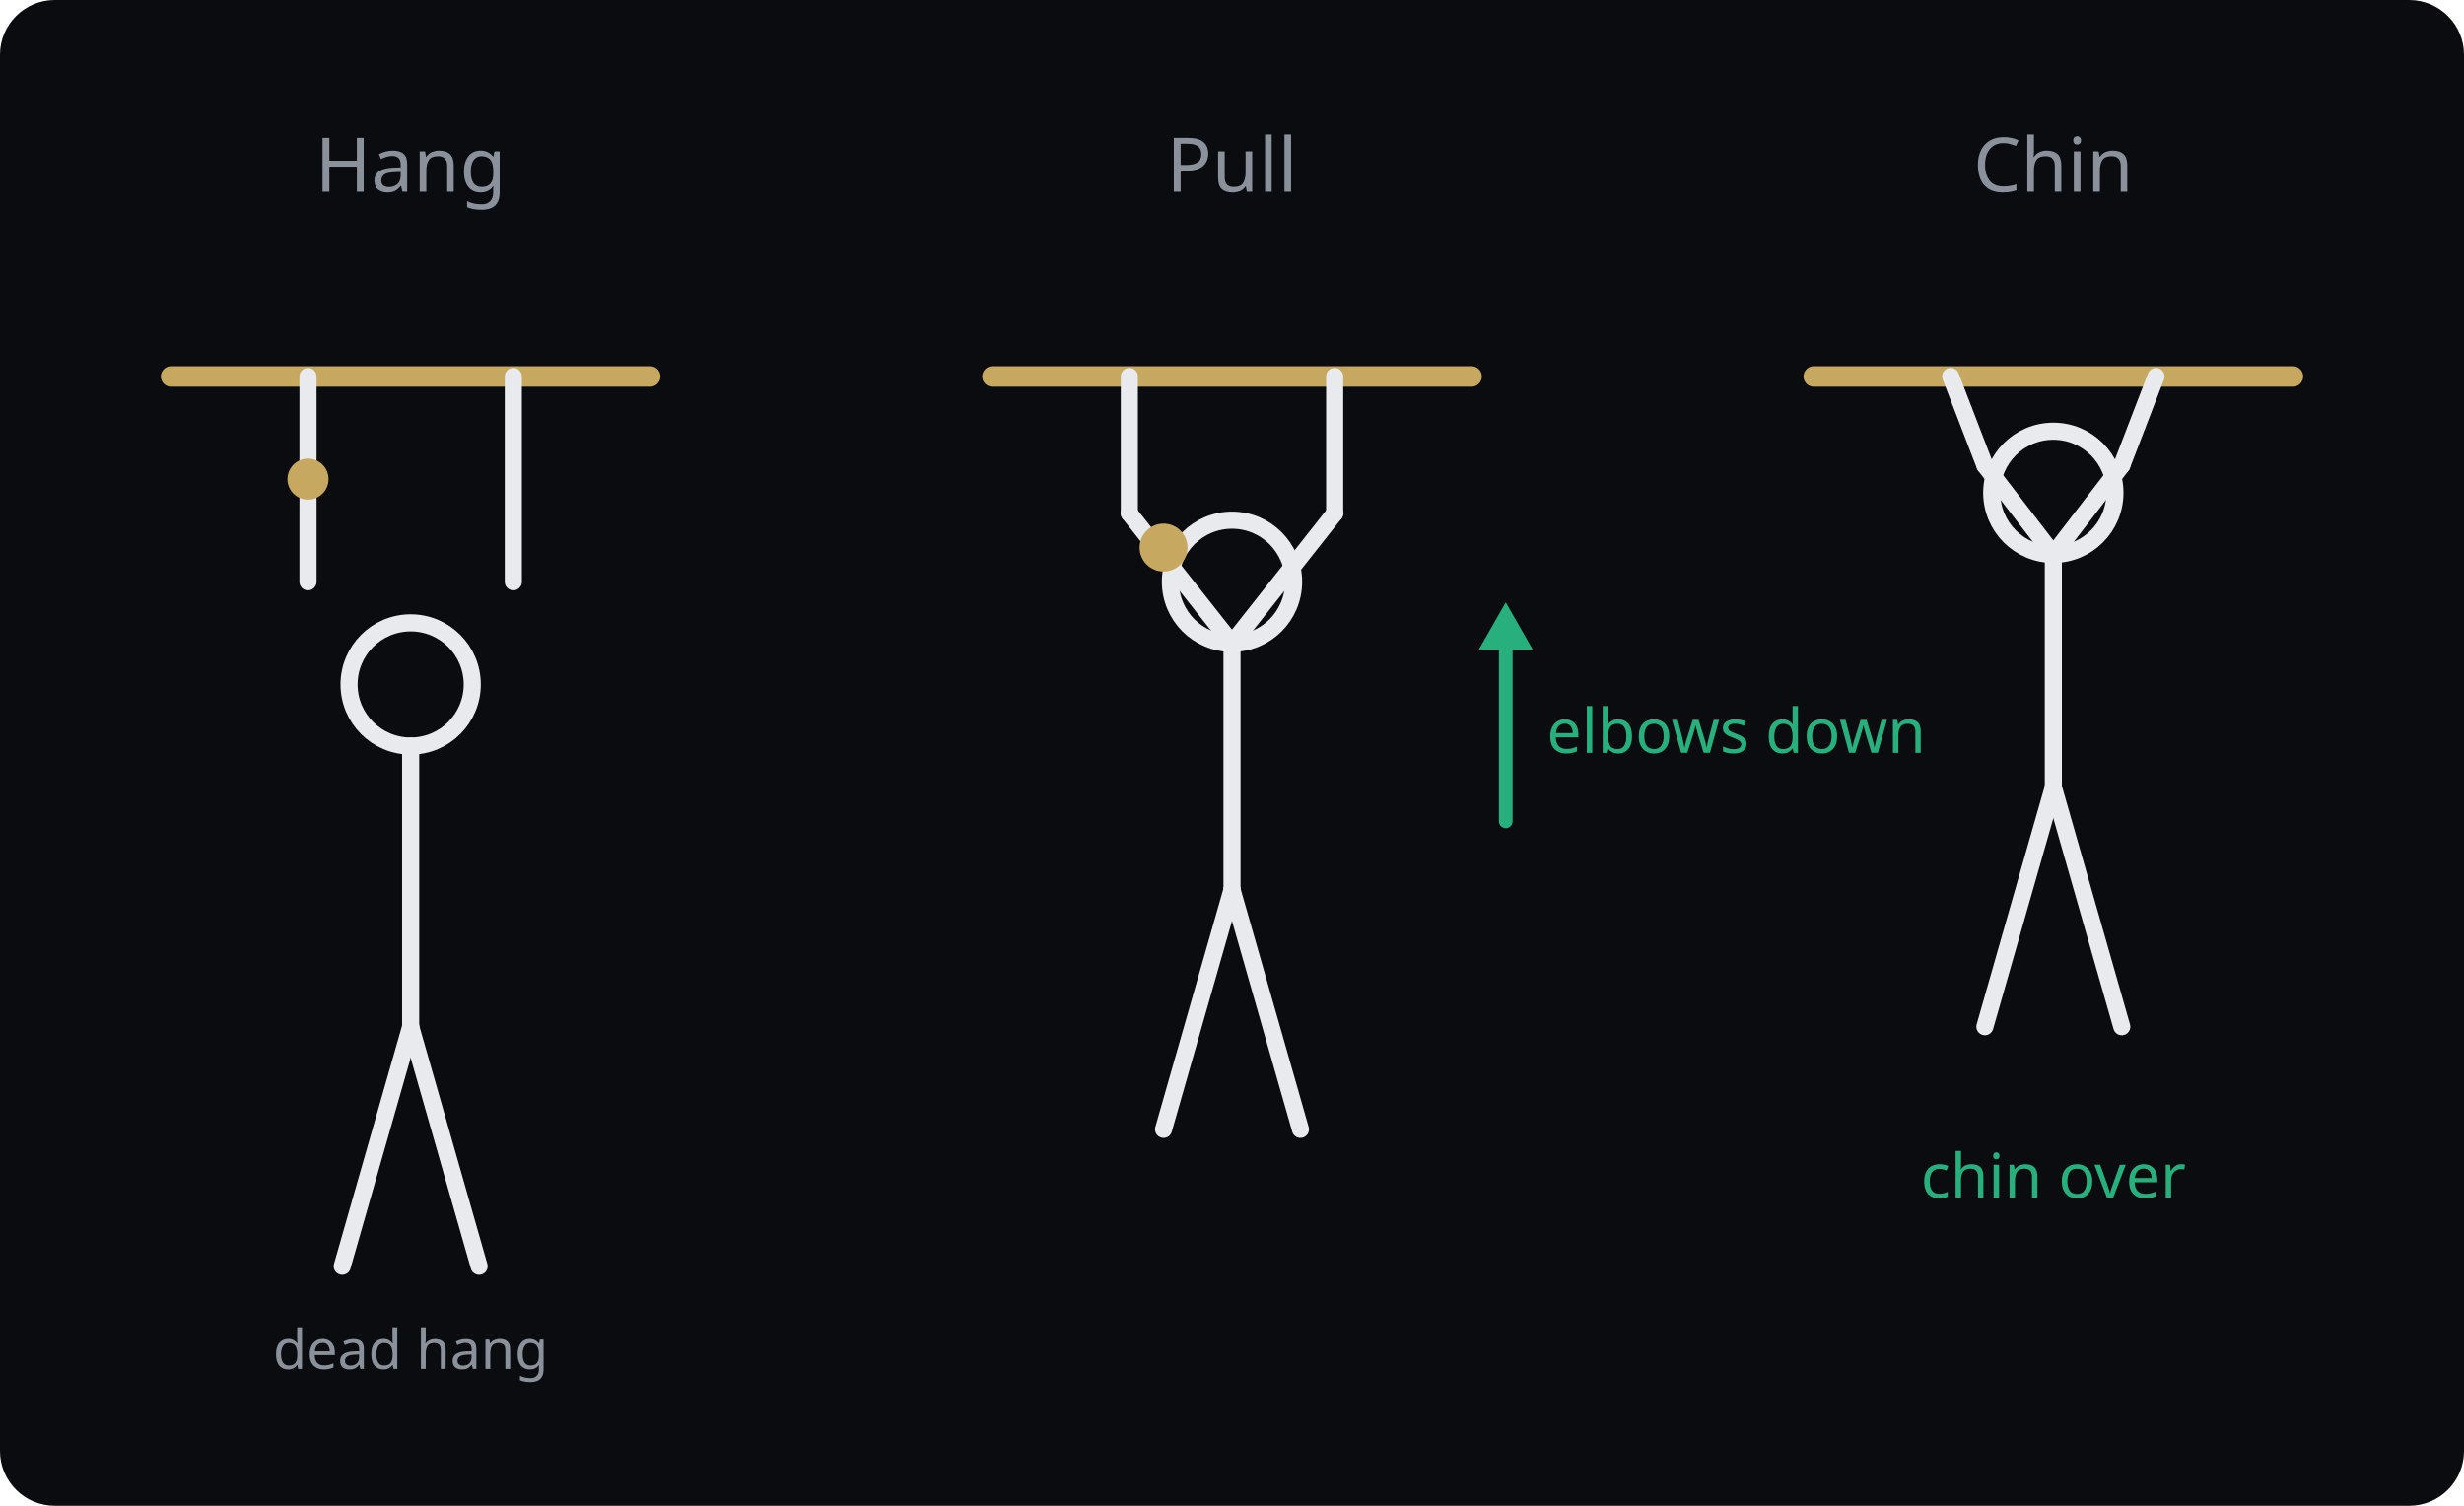
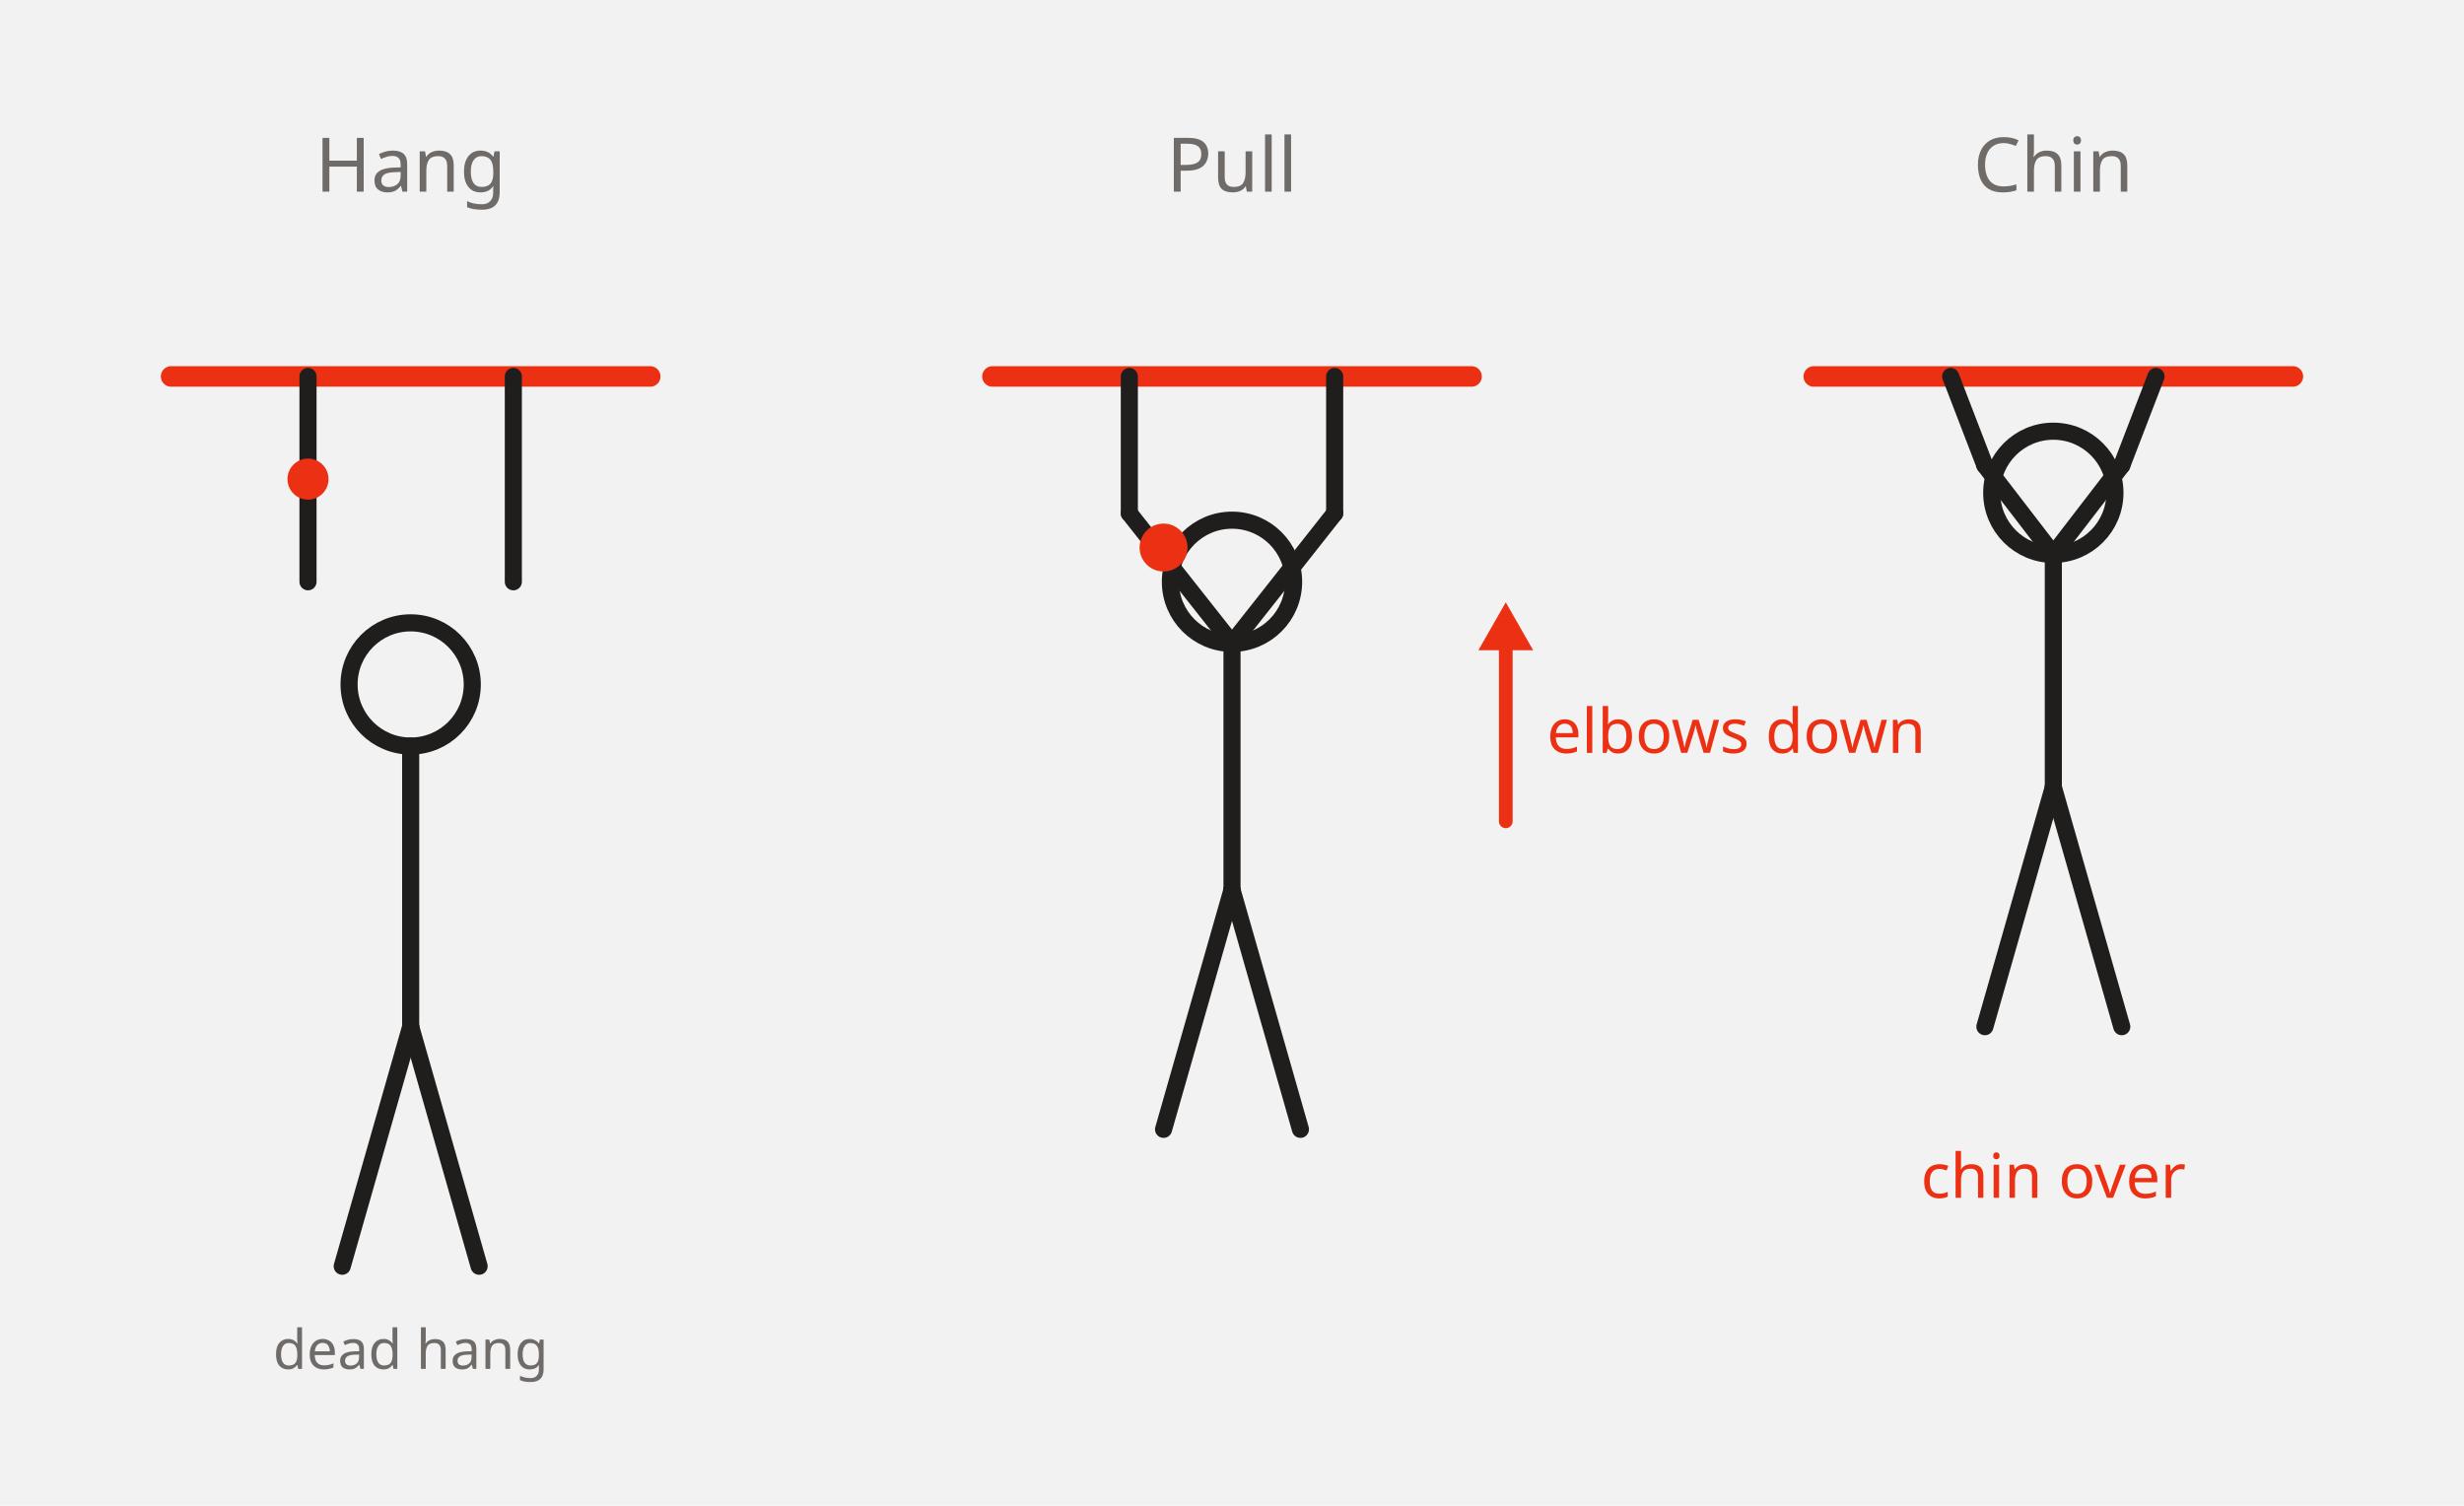
<svg xmlns="http://www.w3.org/2000/svg" viewBox="0 0 360 220" fill="none" role="img" aria-label="Pull-up form: hang, pull, chin over">
-   <rect width="360" height="220" fill="#0a0c10" rx="8" />
-   <text x="60" y="28" text-anchor="middle" fill="#8b919a" font-family="system-ui,sans-serif" font-size="11">Hang</text>
-   <text x="180" y="28" text-anchor="middle" fill="#8b919a" font-family="system-ui,sans-serif" font-size="11">Pull</text>
-   <text x="300" y="28" text-anchor="middle" fill="#8b919a" font-family="system-ui,sans-serif" font-size="11">Chin</text>
-   <line x1="25" y1="55" x2="95" y2="55" stroke="#c7a860" stroke-width="3" stroke-linecap="round" />
-   <line x1="145" y1="55" x2="215" y2="55" stroke="#c7a860" stroke-width="3" stroke-linecap="round" />
-   <line x1="265" y1="55" x2="335" y2="55" stroke="#c7a860" stroke-width="3" stroke-linecap="round" />
-   <g stroke="#e8eaed" stroke-width="2.5" stroke-linecap="round" stroke-linejoin="round">
+   <rect width="360" height="220" fill="#f3f2f2" />
+   <text x="60" y="28" text-anchor="middle" fill="#6f6b69" font-family="Archivo, system-ui, sans-serif" font-size="11">Hang</text>
+   <text x="180" y="28" text-anchor="middle" fill="#6f6b69" font-family="Archivo, system-ui, sans-serif" font-size="11">Pull</text>
+   <text x="300" y="28" text-anchor="middle" fill="#6f6b69" font-family="Archivo, system-ui, sans-serif" font-size="11">Chin</text>
+   <line x1="25" y1="55" x2="95" y2="55" stroke="#ec3013" stroke-width="3" stroke-linecap="round" />
+   <line x1="145" y1="55" x2="215" y2="55" stroke="#ec3013" stroke-width="3" stroke-linecap="round" />
+   <line x1="265" y1="55" x2="335" y2="55" stroke="#ec3013" stroke-width="3" stroke-linecap="round" />
+   <g stroke="#201e1d" stroke-width="2.5" stroke-linecap="round" stroke-linejoin="round">
    <line x1="45" y1="55" x2="45" y2="85" />
    <line x1="75" y1="55" x2="75" y2="85" />
    <circle cx="60" cy="100" r="9" />
    <line x1="60" y1="109" x2="60" y2="150" />
    <line x1="60" y1="150" x2="50" y2="185" />
    <line x1="60" y1="150" x2="70" y2="185" />
  </g>
-   <circle cx="45" cy="70" r="3" fill="#c7a860" />
-   <text x="60" y="200" text-anchor="middle" fill="#8b919a" font-family="system-ui,sans-serif" font-size="8">dead hang</text>
-   <g stroke="#e8eaed" stroke-width="2.5" stroke-linecap="round" stroke-linejoin="round">
+   <circle cx="45" cy="70" r="3" fill="#ec3013" />
+   <text x="60" y="200" text-anchor="middle" fill="#6f6b69" font-family="Archivo, system-ui, sans-serif" font-size="8">dead hang</text>
+   <g stroke="#201e1d" stroke-width="2.5" stroke-linecap="round" stroke-linejoin="round">
    <line x1="165" y1="55" x2="165" y2="75" />
    <line x1="195" y1="55" x2="195" y2="75" />
    <circle cx="180" cy="85" r="9" />
    <line x1="180" y1="94" x2="180" y2="130" />
    <line x1="165" y1="75" x2="180" y2="94" />
    <line x1="195" y1="75" x2="180" y2="94" />
    <line x1="180" y1="130" x2="170" y2="165" />
    <line x1="180" y1="130" x2="190" y2="165" />
  </g>
-   <path d="M220 120 L220 95" stroke="#27b07d" stroke-width="2" stroke-linecap="round">
-     <animate attributeName="opacity" values="0.3;1;0.3" dur="2s" repeatCount="indefinite" />
+   <path d="M220 120 L220 95" stroke="#ec3013" stroke-width="2" stroke-linecap="round">
+     
  </path>
-   <polygon points="216,95 220,88 224,95" fill="#27b07d" />
-   <text x="226" y="110" fill="#27b07d" font-family="system-ui,sans-serif" font-size="9">elbows down</text>
-   <circle cx="170" cy="80" r="3.5" fill="#c7a860" />
-   <g stroke="#e8eaed" stroke-width="2.5" stroke-linecap="round" stroke-linejoin="round">
+   <polygon points="216,95 220,88 224,95" fill="#ec3013" />
+   <text x="226" y="110" fill="#ec3013" font-family="Archivo, system-ui, sans-serif" font-size="9">elbows down</text>
+   <circle cx="170" cy="80" r="3.5" fill="#ec3013" />
+   <g stroke="#201e1d" stroke-width="2.5" stroke-linecap="round" stroke-linejoin="round">
    <line x1="285" y1="55" x2="290" y2="68" />
    <line x1="315" y1="55" x2="310" y2="68" />
    <circle cx="300" cy="72" r="9" />
    <line x1="300" y1="81" x2="300" y2="115" />
    <line x1="290" y1="68" x2="300" y2="81" />
    <line x1="310" y1="68" x2="300" y2="81" />
    <line x1="300" y1="115" x2="290" y2="150" />
    <line x1="300" y1="115" x2="310" y2="150" />
  </g>
-   <text x="300" y="175" text-anchor="middle" fill="#27b07d" font-family="system-ui,sans-serif" font-size="9">chin over</text>
+   <text x="300" y="175" text-anchor="middle" fill="#ec3013" font-family="Archivo, system-ui, sans-serif" font-size="9">chin over</text>
</svg>
